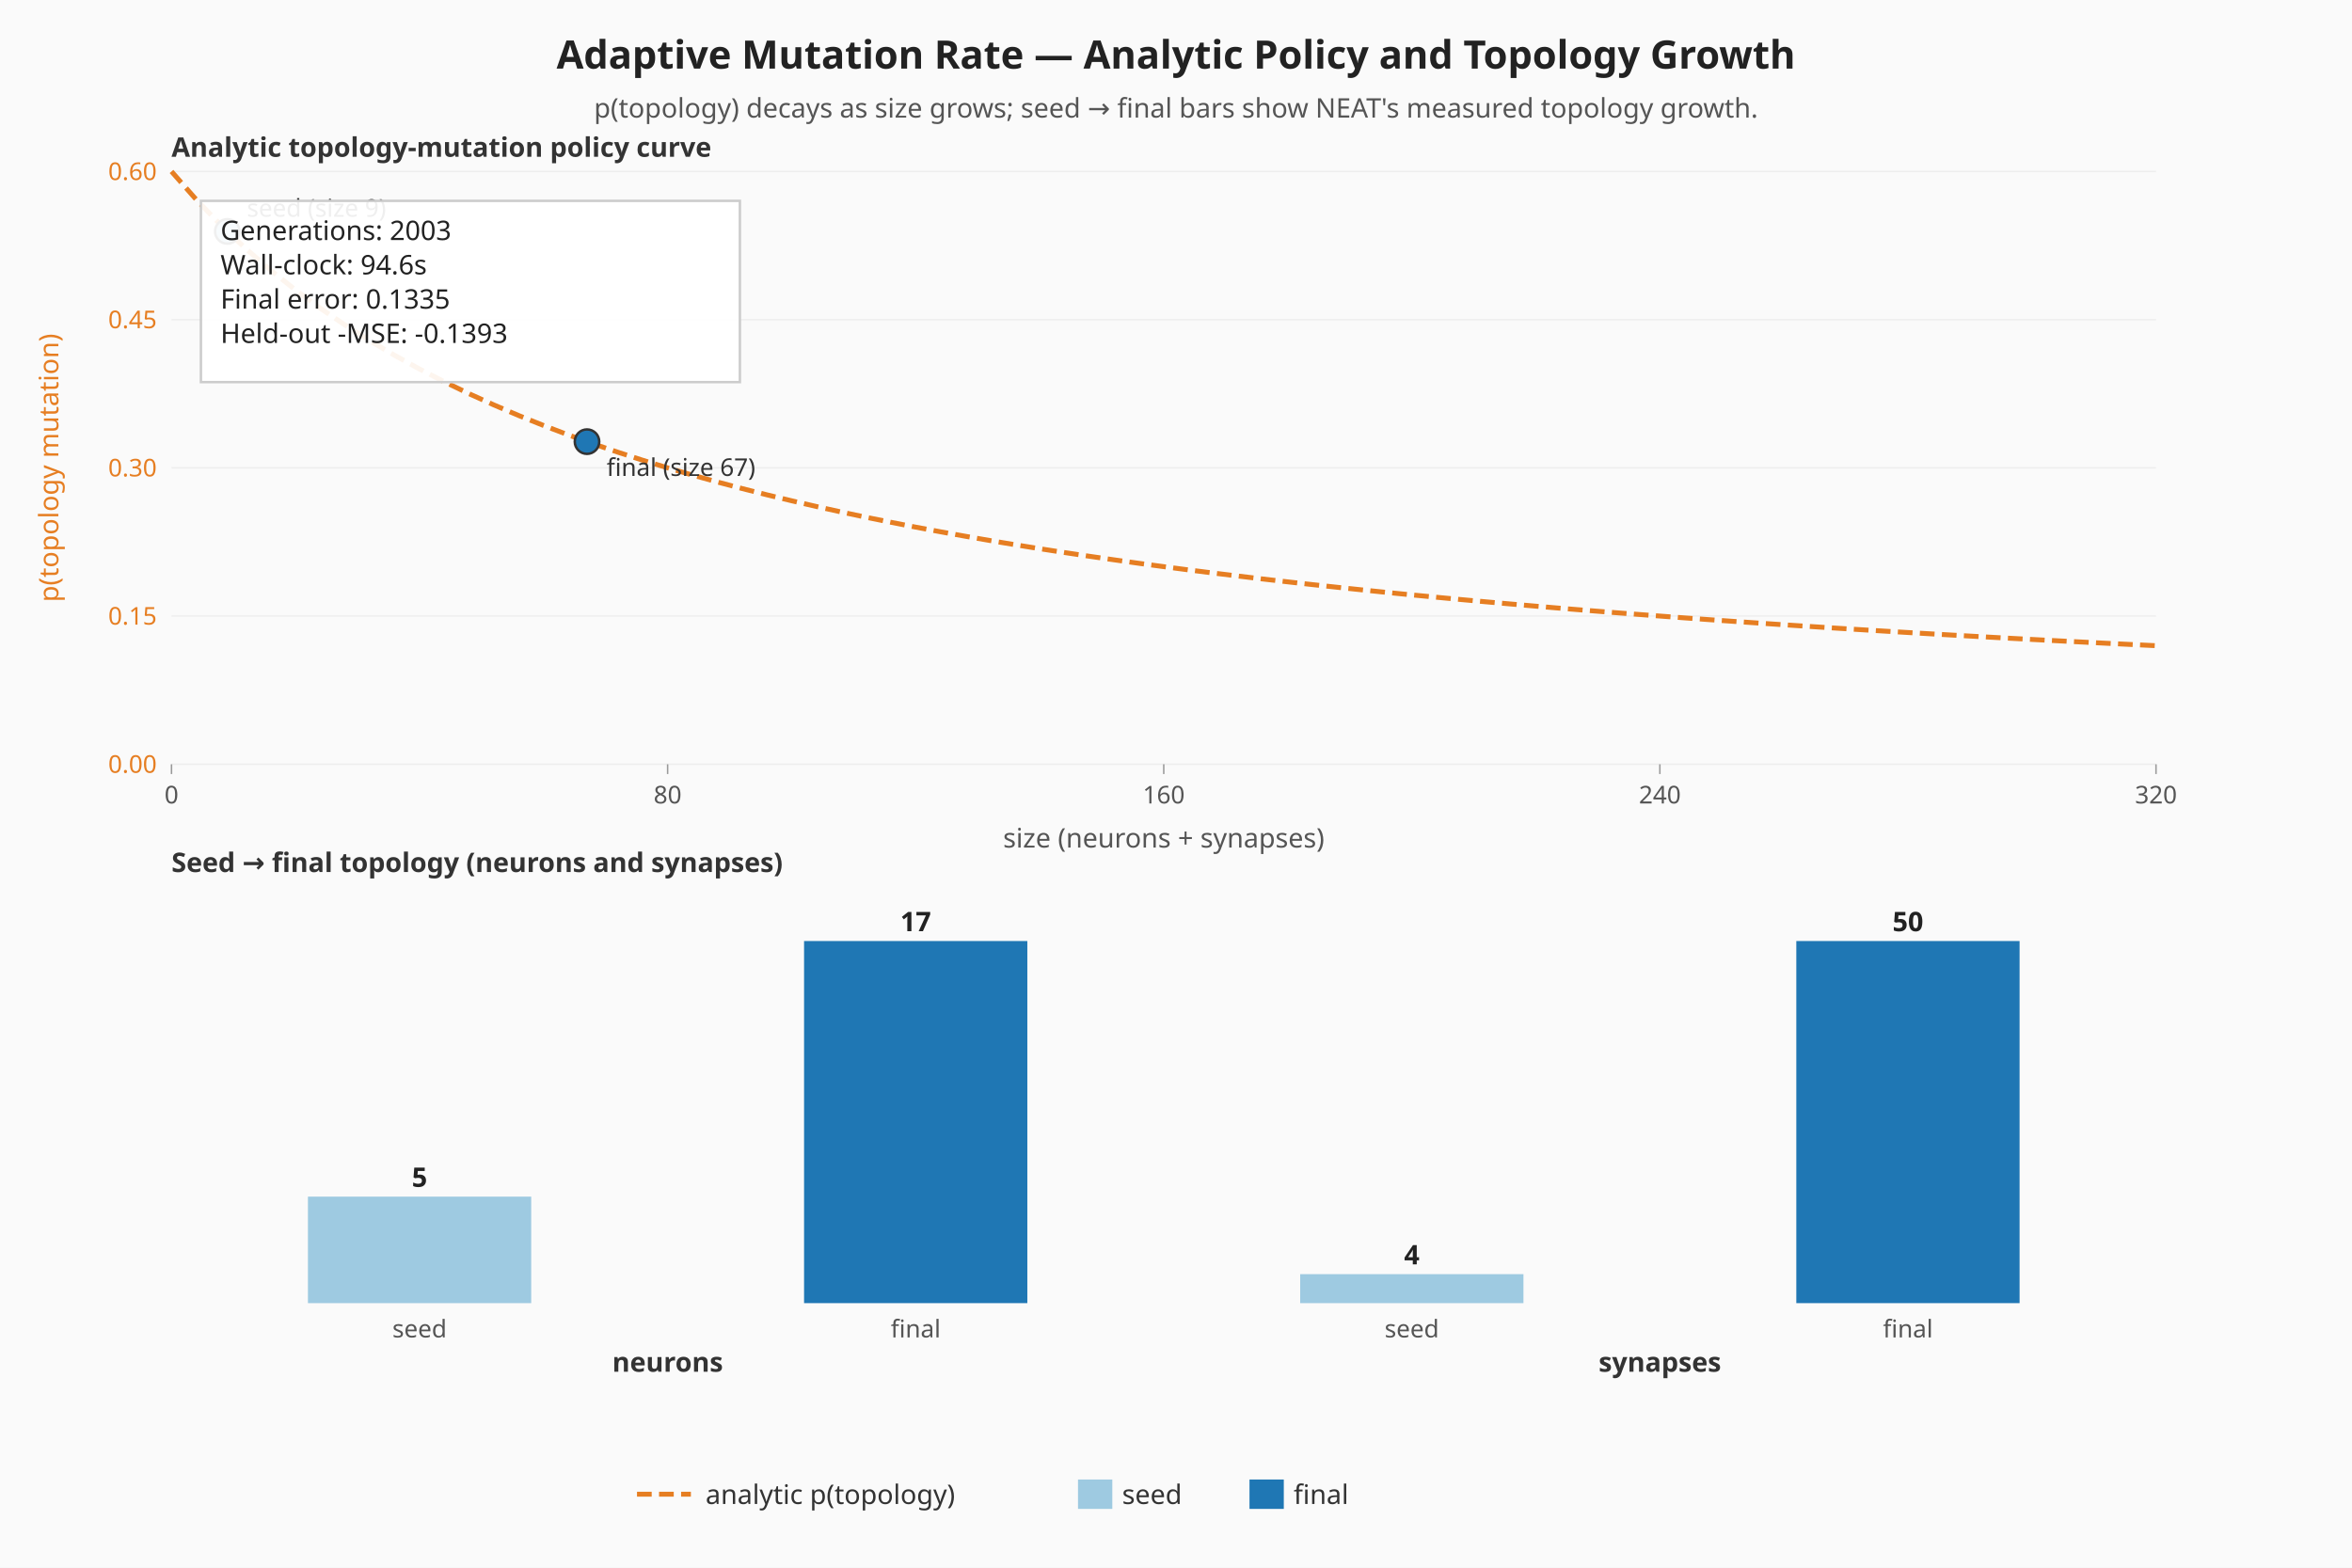
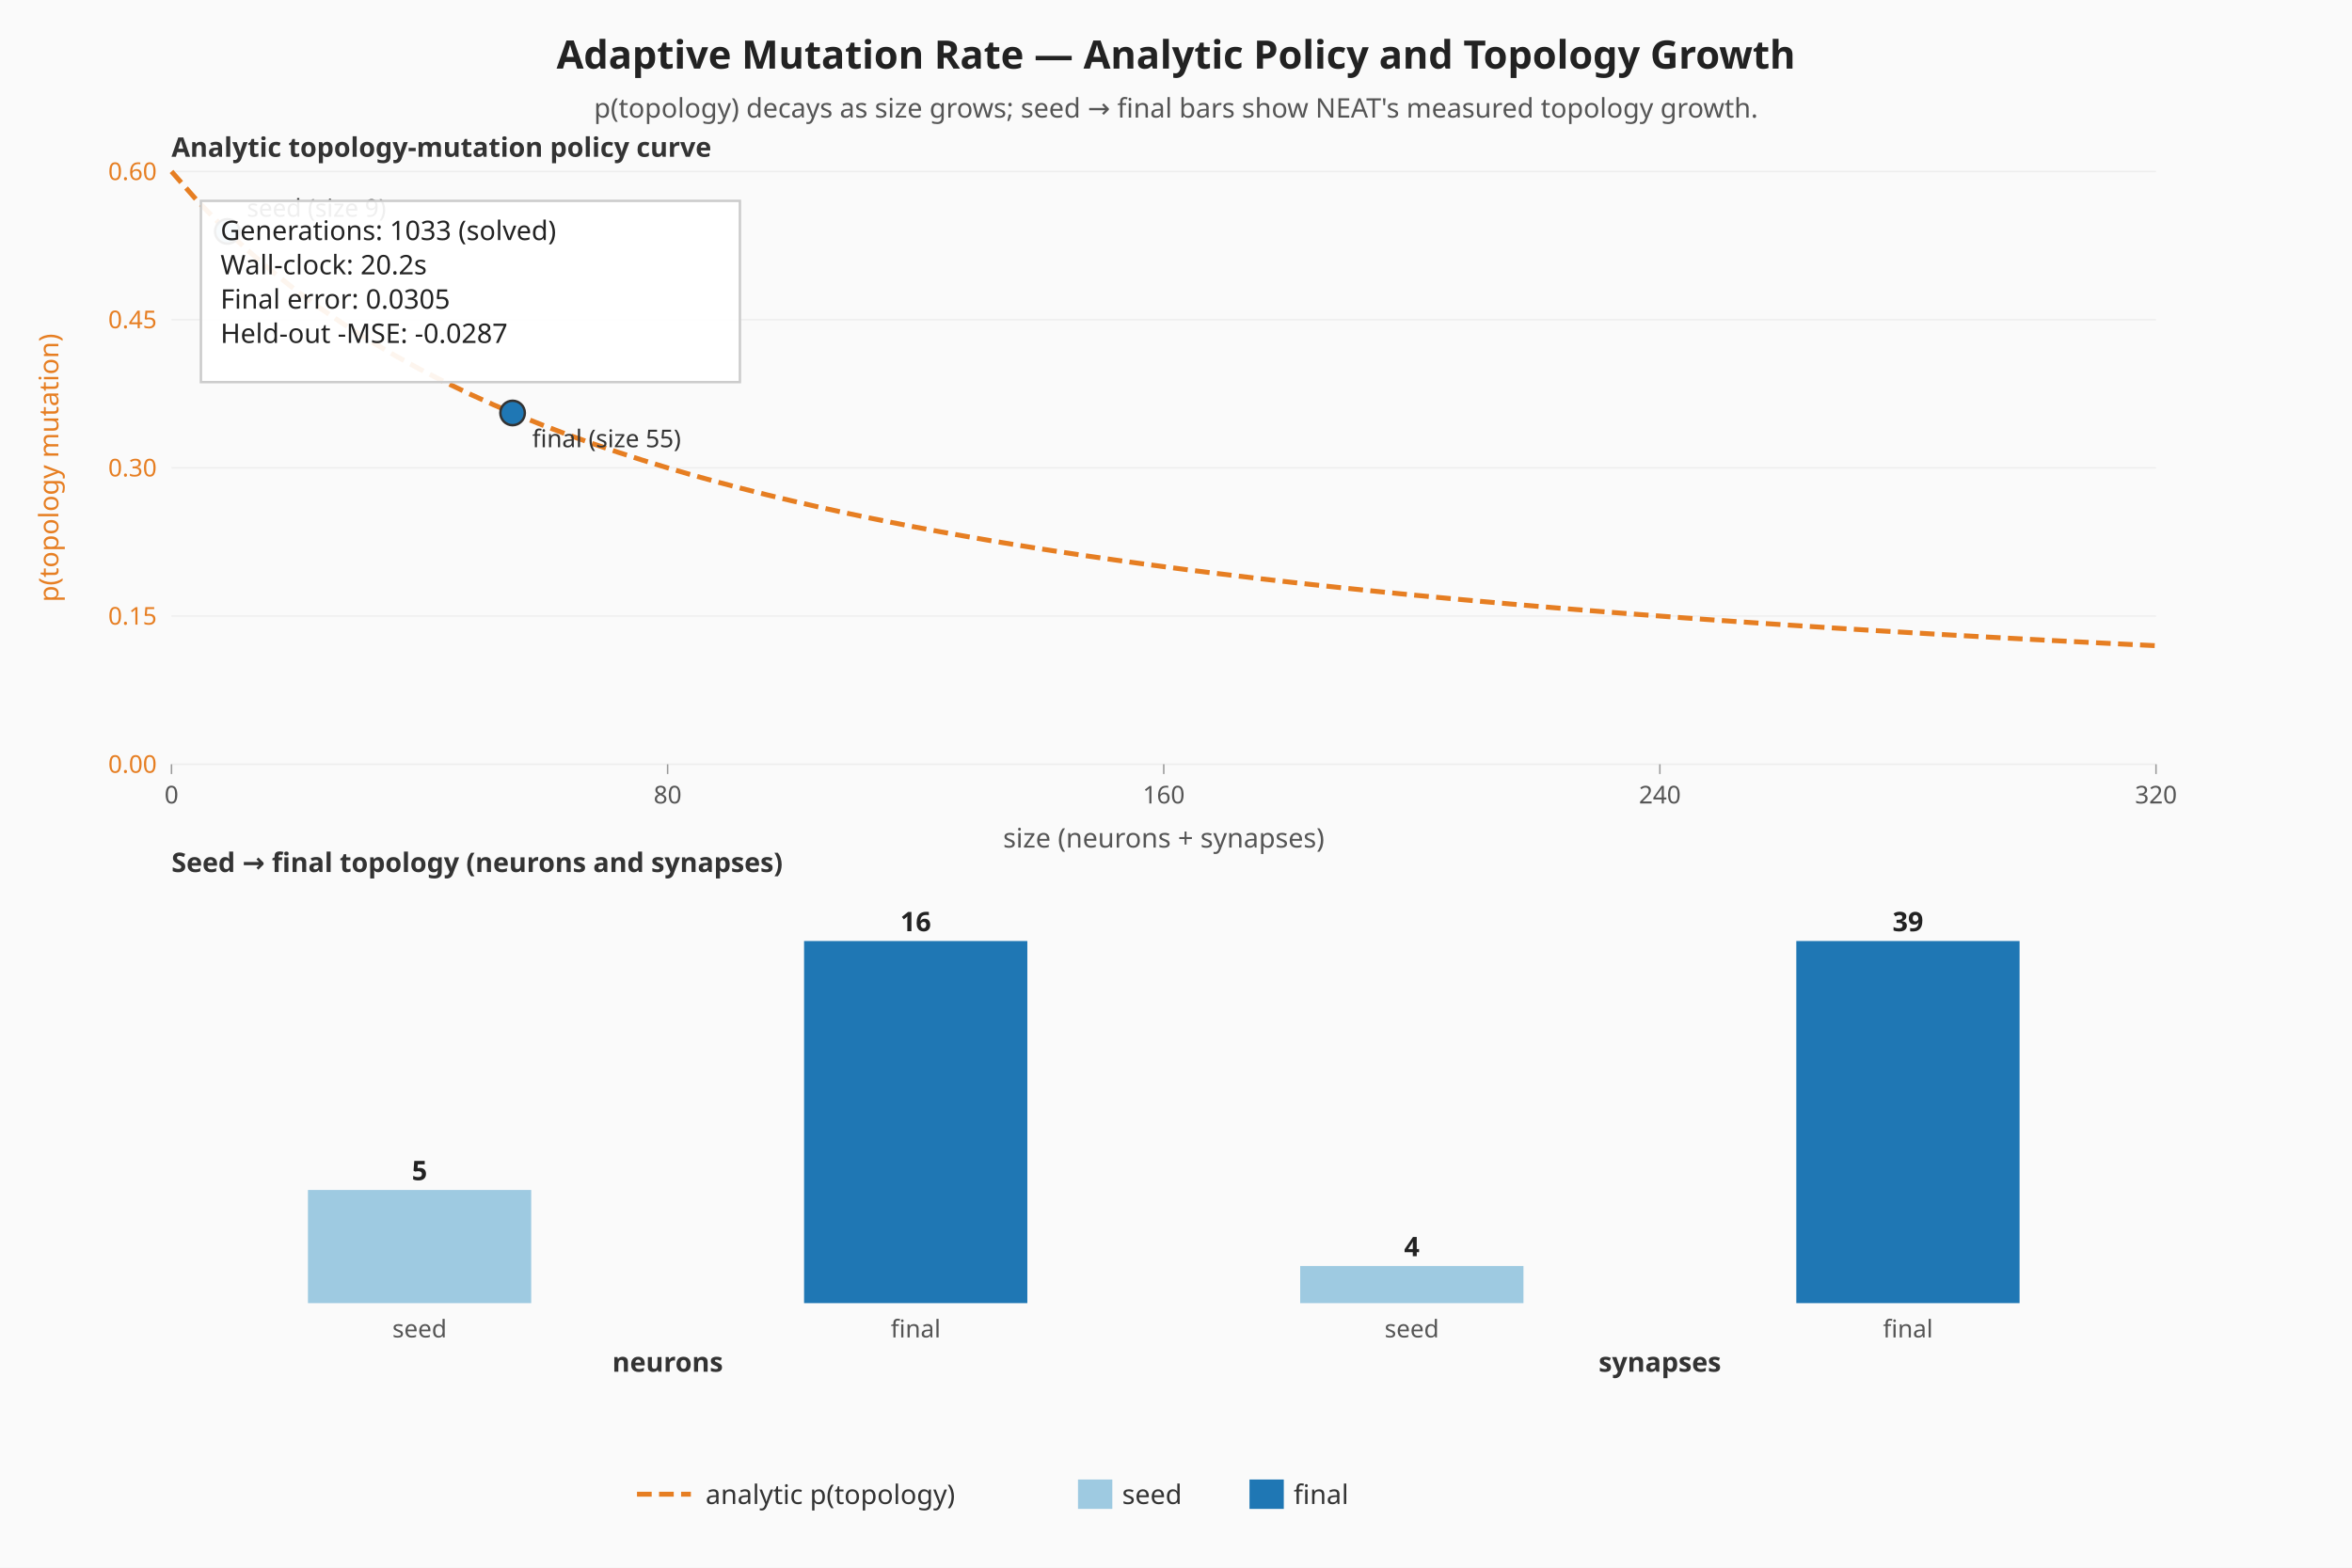
<svg xmlns="http://www.w3.org/2000/svg" viewBox="0 0 960 640" width="960" height="640" role="img" aria-label="Adaptive mutation — analytic policy curve and seed-vs-final topology">
  <rect width="960" height="640" fill="#fafafa" />
  <text x="480" y="28" text-anchor="middle" font-family="sans-serif" font-size="16" font-weight="bold" fill="#222">Adaptive Mutation Rate — Analytic Policy and Topology Growth</text>
  <text x="480" y="48" text-anchor="middle" font-family="sans-serif" font-size="11" fill="#555">p(topology) decays as size grows; seed → final bars show NEAT's measured topology growth.</text>
  <line x1="70.00" y1="312.00" x2="880.00" y2="312.00" stroke="#eeeeee" stroke-width="0.6" />
  <text x="64.00" y="315.50" text-anchor="end" font-family="sans-serif" font-size="10" fill="#e67e22">0.00</text>
  <line x1="70.00" y1="251.50" x2="880.00" y2="251.50" stroke="#eeeeee" stroke-width="0.6" />
  <text x="64.00" y="255.00" text-anchor="end" font-family="sans-serif" font-size="10" fill="#e67e22">0.15</text>
  <line x1="70.00" y1="191.00" x2="880.00" y2="191.00" stroke="#eeeeee" stroke-width="0.6" />
  <text x="64.00" y="194.50" text-anchor="end" font-family="sans-serif" font-size="10" fill="#e67e22">0.30</text>
  <line x1="70.00" y1="130.50" x2="880.00" y2="130.50" stroke="#eeeeee" stroke-width="0.6" />
  <text x="64.00" y="134.00" text-anchor="end" font-family="sans-serif" font-size="10" fill="#e67e22">0.45</text>
  <line x1="70.00" y1="70.00" x2="880.00" y2="70.00" stroke="#eeeeee" stroke-width="0.6" />
  <text x="64.00" y="73.50" text-anchor="end" font-family="sans-serif" font-size="10" fill="#e67e22">0.60</text>
  <line x1="70.00" y1="312.00" x2="70.00" y2="316.00" stroke="#999999" stroke-width="0.6" />
  <text x="70.00" y="328.00" text-anchor="middle" font-family="sans-serif" font-size="10" fill="#555">0</text>
  <line x1="272.50" y1="312.00" x2="272.50" y2="316.00" stroke="#999999" stroke-width="0.6" />
  <text x="272.50" y="328.00" text-anchor="middle" font-family="sans-serif" font-size="10" fill="#555">80</text>
  <line x1="475.00" y1="312.00" x2="475.00" y2="316.00" stroke="#999999" stroke-width="0.6" />
  <text x="475.00" y="328.00" text-anchor="middle" font-family="sans-serif" font-size="10" fill="#555">160</text>
  <line x1="677.50" y1="312.00" x2="677.50" y2="316.00" stroke="#999999" stroke-width="0.6" />
  <text x="677.50" y="328.00" text-anchor="middle" font-family="sans-serif" font-size="10" fill="#555">240</text>
  <line x1="880.00" y1="312.00" x2="880.00" y2="316.00" stroke="#999999" stroke-width="0.6" />
  <text x="880.00" y="328.00" text-anchor="middle" font-family="sans-serif" font-size="10" fill="#555">320</text>
  <text x="20.00" y="191.00" text-anchor="middle" dominant-baseline="middle" transform="rotate(-90 20.00 191.00)" font-family="sans-serif" font-size="11" fill="#e67e22">p(topology mutation)</text>
  <text x="475.00" y="346.00" text-anchor="middle" font-family="sans-serif" font-size="11" fill="#555">size (neurons + synapses)</text>
  <polyline class="topology-rate" fill="none" stroke="#e67e22" stroke-width="2" stroke-dasharray="6 3" points="70.00,70.00 80.13,81.52 90.25,92.00 100.38,101.57 110.50,110.33 120.63,118.40 130.75,125.85 140.88,132.74 151.00,139.14 161.13,145.10 171.25,150.67 181.38,155.87 191.50,160.75 201.63,165.33 211.75,169.65 221.88,173.71 232.00,177.56 242.13,181.19 252.25,184.63 262.38,187.90 272.50,191.00 282.63,193.95 292.75,196.76 302.88,199.44 313.00,202.00 323.13,204.44 333.25,206.78 343.38,209.02 353.50,211.17 363.63,213.22 373.75,215.20 383.88,217.10 394.00,218.92 404.13,220.68 414.25,222.37 424.38,224.00 434.50,225.57 444.63,227.09 454.75,228.55 464.88,229.97 475.00,231.33 485.12,232.66 495.25,233.94 505.38,235.17 515.50,236.38 525.63,237.54 535.75,238.67 545.88,239.76 556.00,240.82 566.13,241.86 576.25,242.86 586.38,243.83 596.50,244.78 606.63,245.70 616.75,246.59 626.88,247.47 637.00,248.32 647.13,249.14 657.25,249.95 667.38,250.73 677.50,251.50 687.63,252.25 697.75,252.98 707.88,253.69 718.00,254.38 728.13,255.06 738.25,255.72 748.38,256.37 758.50,257.00 768.63,257.62 778.75,258.22 788.88,258.81 799.00,259.39 809.13,259.96 819.25,260.51 829.38,261.05 839.50,261.58 849.63,262.10 859.75,262.61 869.88,263.11 880.00,263.60" />
  <circle class="seed-mark" cx="92.78" cy="94.47" r="5" fill="#9ecae1" stroke="#333" stroke-width="1" />
  <text x="100.78" y="88.47" font-family="sans-serif" font-size="10" fill="#333">seed (size 9)</text>
-   <circle class="final-mark" cx="239.59" cy="180.30" r="5" fill="#1f77b4" stroke="#333" stroke-width="1" />
-   <text x="247.59" y="194.30" font-family="sans-serif" font-size="10" fill="#333">final (size 67)</text>
+   <circle class="final-mark" cx="209.22" cy="168.59" r="5" fill="#1f77b4" stroke="#333" stroke-width="1" />
+   <text x="217.22" y="182.59" font-family="sans-serif" font-size="10" fill="#333">final (size 55)</text>
  <text x="70.00" y="64.00" font-family="sans-serif" font-size="11" font-weight="bold" fill="#333">Analytic topology-mutation policy curve</text>
  <text x="70.00" y="356.00" font-family="sans-serif" font-size="11" font-weight="bold" fill="#333">Seed → final topology (neurons and synapses)</text>
  <g class="seed-vs-final">
-     <rect class="topo-bar topo-bar-seed-neurons" x="125.69" y="488.52" width="91.13" height="43.48" fill="#9ecae1" />
-     <text x="171.25" y="484.52" text-anchor="middle" font-family="sans-serif" font-size="11" font-weight="bold" fill="#222">5</text>
+     <rect class="topo-bar topo-bar-seed-neurons" x="125.69" y="485.80" width="91.13" height="46.20" fill="#9ecae1" />
+     <text x="171.25" y="481.80" text-anchor="middle" font-family="sans-serif" font-size="11" font-weight="bold" fill="#222">5</text>
    <text x="171.25" y="546.00" text-anchor="middle" font-family="sans-serif" font-size="10" fill="#555">seed</text>
    <rect class="topo-bar topo-bar-final-neurons" x="328.19" y="384.17" width="91.13" height="147.83" fill="#1f77b4" />
-     <text x="373.75" y="380.17" text-anchor="middle" font-family="sans-serif" font-size="11" font-weight="bold" fill="#222">17</text>
+     <text x="373.75" y="380.17" text-anchor="middle" font-family="sans-serif" font-size="11" font-weight="bold" fill="#222">16</text>
    <text x="373.75" y="546.00" text-anchor="middle" font-family="sans-serif" font-size="10" fill="#555">final</text>
    <text x="272.50" y="560.00" text-anchor="middle" font-family="sans-serif" font-size="11" font-weight="bold" fill="#333">neurons</text>
-     <rect class="topo-bar topo-bar-seed-synapses" x="530.69" y="520.17" width="91.13" height="11.83" fill="#9ecae1" />
-     <text x="576.25" y="516.17" text-anchor="middle" font-family="sans-serif" font-size="11" font-weight="bold" fill="#222">4</text>
+     <rect class="topo-bar topo-bar-seed-synapses" x="530.69" y="516.84" width="91.13" height="15.16" fill="#9ecae1" />
+     <text x="576.25" y="512.84" text-anchor="middle" font-family="sans-serif" font-size="11" font-weight="bold" fill="#222">4</text>
    <text x="576.25" y="546.00" text-anchor="middle" font-family="sans-serif" font-size="10" fill="#555">seed</text>
    <rect class="topo-bar topo-bar-final-synapses" x="733.19" y="384.17" width="91.13" height="147.83" fill="#1f77b4" />
-     <text x="778.75" y="380.17" text-anchor="middle" font-family="sans-serif" font-size="11" font-weight="bold" fill="#222">50</text>
+     <text x="778.75" y="380.17" text-anchor="middle" font-family="sans-serif" font-size="11" font-weight="bold" fill="#222">39</text>
    <text x="778.75" y="546.00" text-anchor="middle" font-family="sans-serif" font-size="10" fill="#555">final</text>
    <text x="677.50" y="560.00" text-anchor="middle" font-family="sans-serif" font-size="11" font-weight="bold" fill="#333">synapses</text>
  </g>
  <rect x="82.00" y="82.00" width="220" height="74" fill="#ffffff" fill-opacity="0.92" stroke="#cccccc" />
-   <text x="90.00" y="98.00" font-family="sans-serif" font-size="11" fill="#222">Generations: 2003</text>
-   <text x="90.00" y="112.00" font-family="sans-serif" font-size="11" fill="#222">Wall-clock: 94.6s</text>
-   <text x="90.00" y="126.00" font-family="sans-serif" font-size="11" fill="#222">Final error: 0.1335</text>
-   <text x="90.00" y="140.00" font-family="sans-serif" font-size="11" fill="#222">Held-out -MSE: -0.1393</text>
+   <text x="90.00" y="98.00" font-family="sans-serif" font-size="11" fill="#222">Generations: 1033 (solved)</text>
+   <text x="90.00" y="112.00" font-family="sans-serif" font-size="11" fill="#222">Wall-clock: 20.2s</text>
+   <text x="90.00" y="126.00" font-family="sans-serif" font-size="11" fill="#222">Final error: 0.0305</text>
+   <text x="90.00" y="140.00" font-family="sans-serif" font-size="11" fill="#222">Held-out -MSE: -0.0287</text>
  <g class="legend" font-family="sans-serif" font-size="11" fill="#333">
    <line x1="260" y1="610" x2="282" y2="610" stroke="#e67e22" stroke-width="2" stroke-dasharray="6 3" />
    <text x="288" y="614">analytic p(topology)</text>
    <rect x="440" y="604" width="14" height="12" fill="#9ecae1" />
    <text x="458" y="614">seed</text>
    <rect x="510" y="604" width="14" height="12" fill="#1f77b4" />
    <text x="528" y="614">final</text>
  </g>
</svg>
